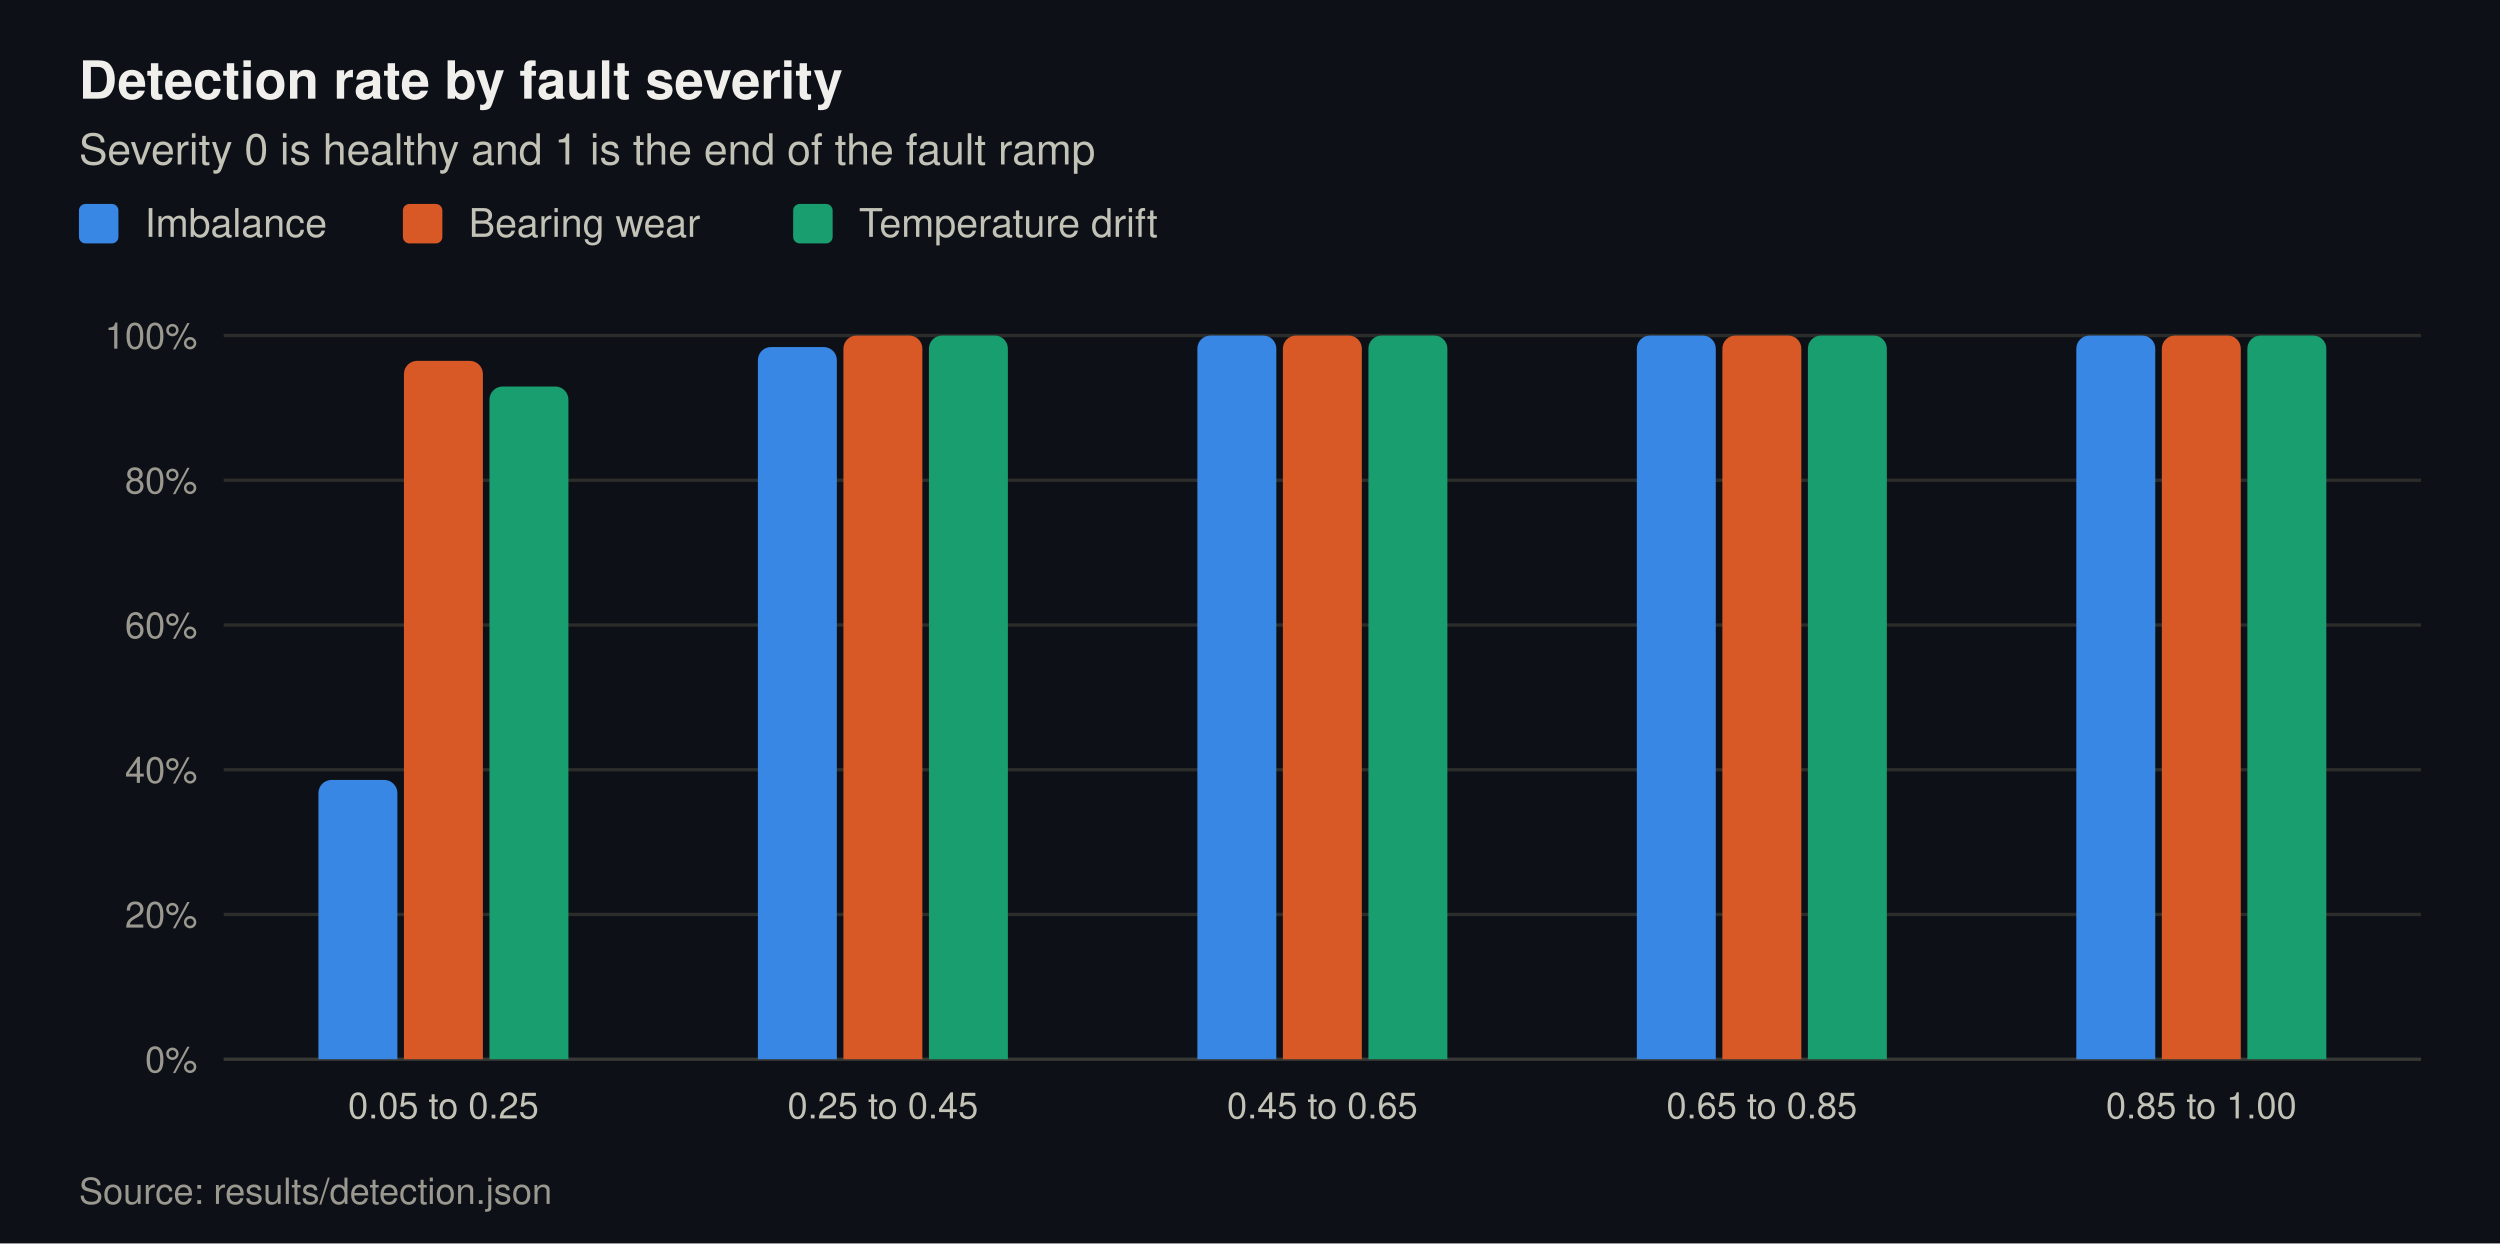
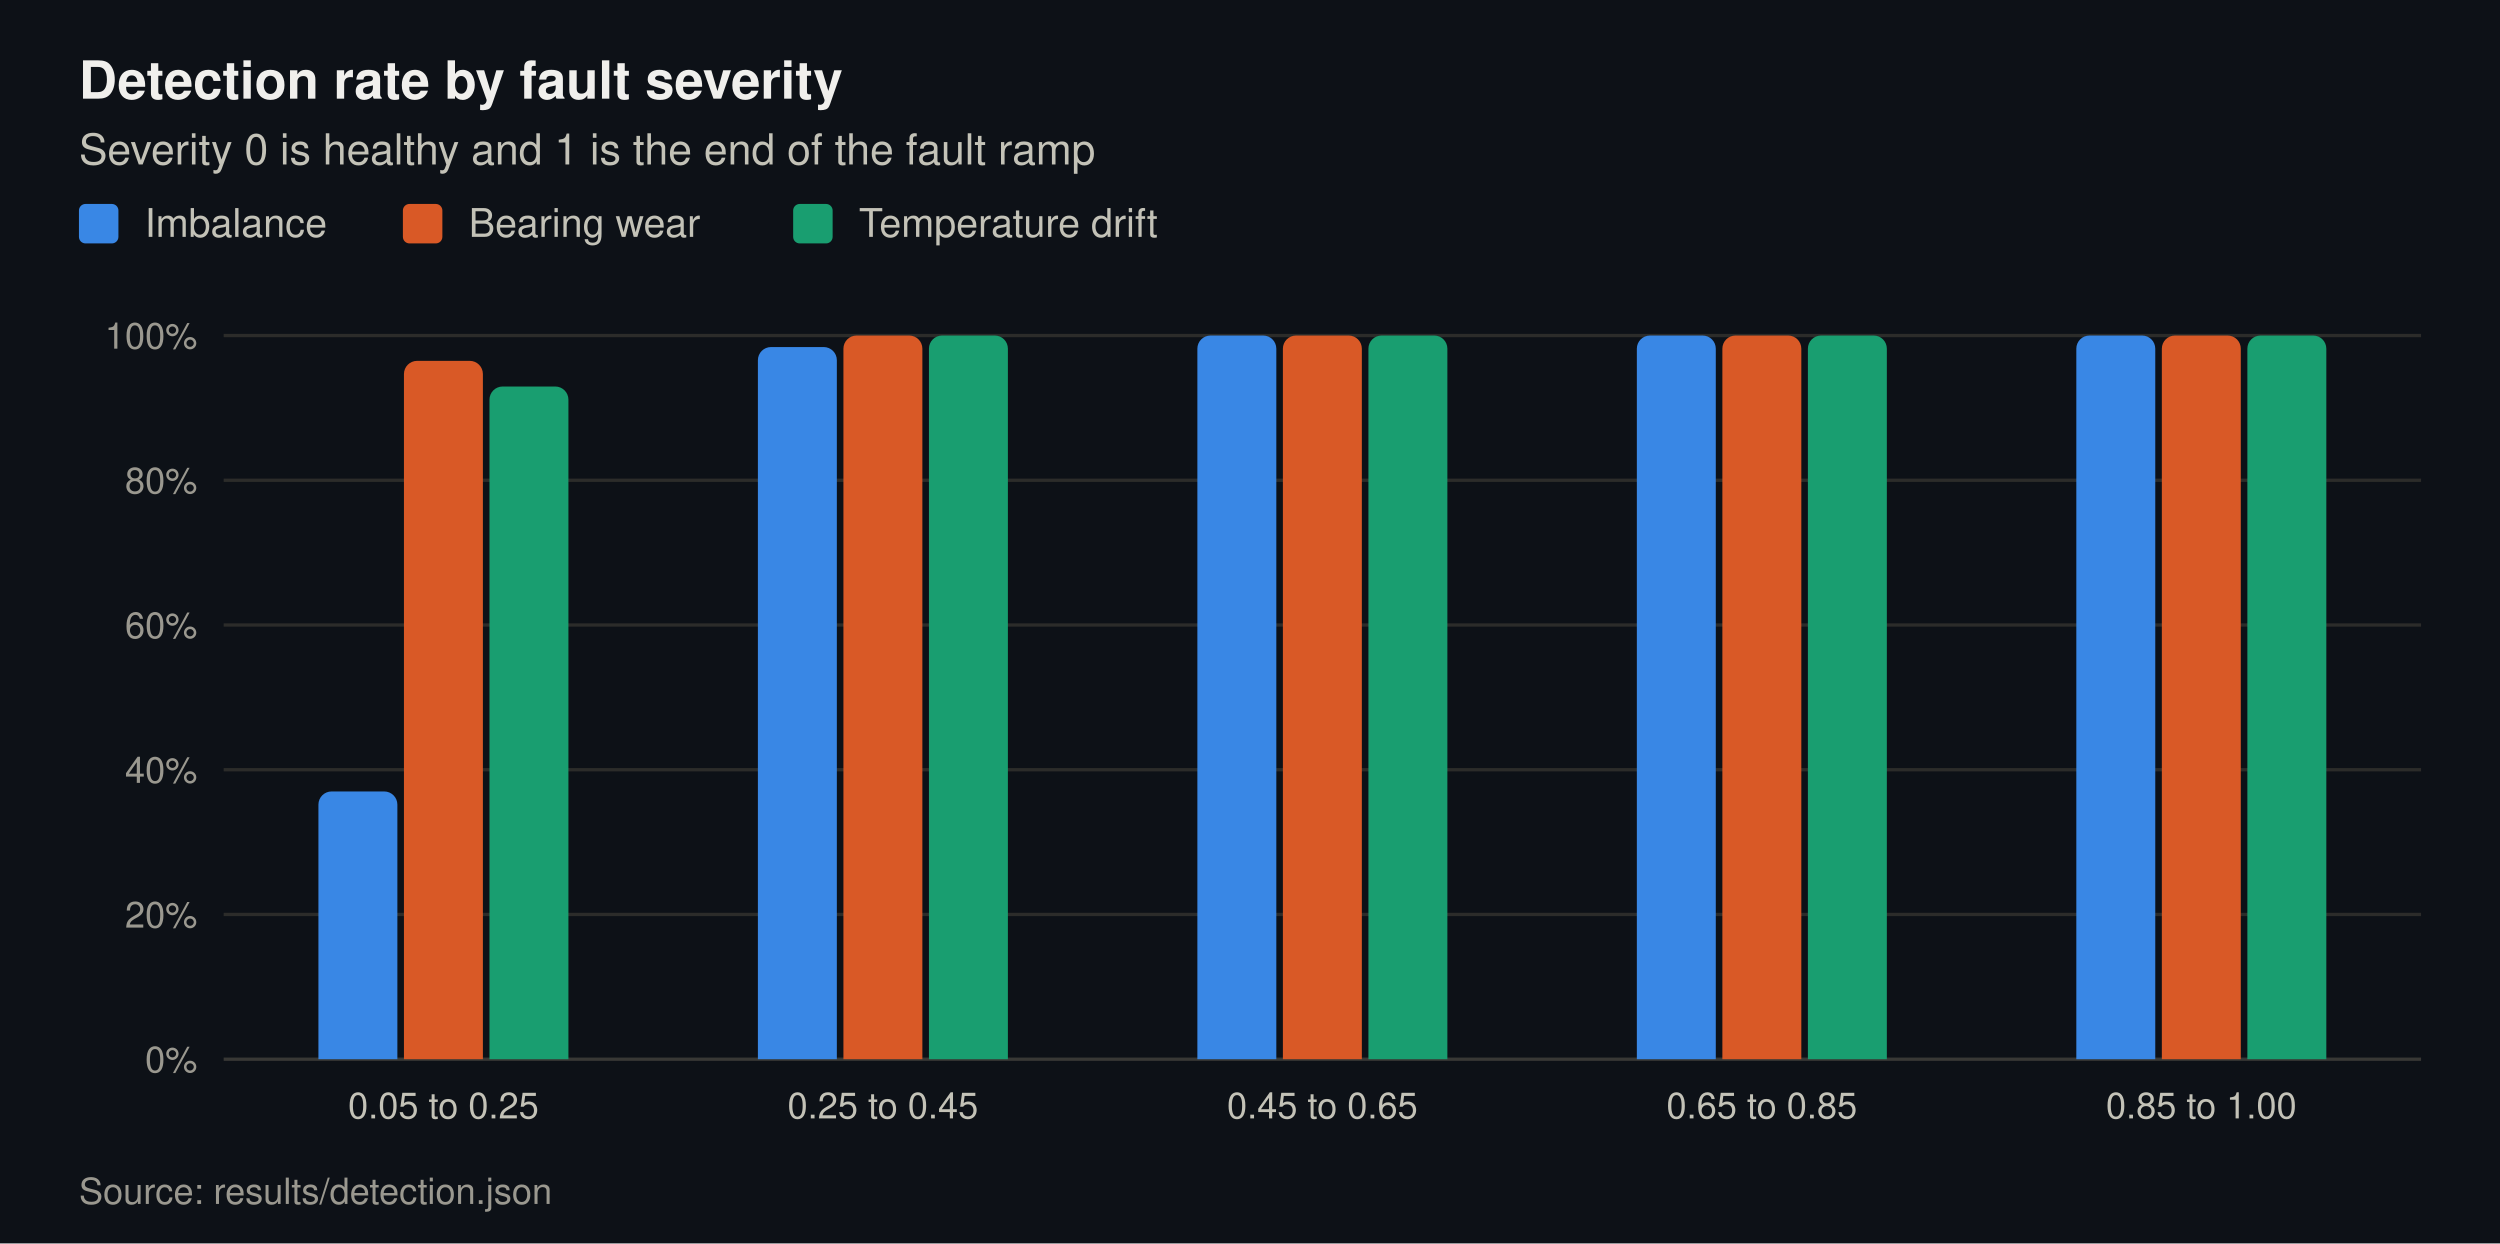
<svg xmlns="http://www.w3.org/2000/svg" viewBox="0 0 760 378" width="760" height="378" font-family="system-ui, -apple-system, 'Segoe UI', Helvetica, Arial, sans-serif" role="img">
  <rect width="100%" height="100%" fill="#0d1117" />
  <text x="24.0" y="30.0" font-size="16" font-weight="600" fill="#f0efec" text-anchor="start">Detection rate by fault severity</text>
  <text x="24.0" y="50.0" font-size="13" font-weight="400" fill="#c3c2b7" text-anchor="start">Severity 0 is healthy and 1 is the end of the fault ramp</text>
  <rect x="24" y="62" width="12" height="12" rx="2" fill="#3987e5" />
  <text x="44.0" y="72.0" font-size="12" font-weight="400" fill="#c3c2b7" text-anchor="start">Imbalance</text>
  <rect x="122.48" y="62" width="12" height="12" rx="2" fill="#d95926" />
  <text x="142.5" y="72.0" font-size="12" font-weight="400" fill="#c3c2b7" text-anchor="start">Bearing wear</text>
  <rect x="241.12" y="62" width="12" height="12" rx="2" fill="#199e70" />
  <text x="261.1" y="72.0" font-size="12" font-weight="400" fill="#c3c2b7" text-anchor="start">Temperature drift</text>
  <line x1="68.0" y1="322.0" x2="736.0" y2="322.0" stroke="#383835" stroke-width="1" />
  <text x="60.0" y="326.0" font-size="11" font-weight="400" fill="#9a988f" text-anchor="end">0%</text>
  <line x1="68.0" y1="278.0" x2="736.0" y2="278.0" stroke="#2c2c2a" stroke-width="1" />
  <text x="60.0" y="282.0" font-size="11" font-weight="400" fill="#9a988f" text-anchor="end">20%</text>
  <line x1="68.0" y1="234.0" x2="736.0" y2="234.0" stroke="#2c2c2a" stroke-width="1" />
  <text x="60.0" y="238.0" font-size="11" font-weight="400" fill="#9a988f" text-anchor="end">40%</text>
  <line x1="68.0" y1="190.0" x2="736.0" y2="190.0" stroke="#2c2c2a" stroke-width="1" />
  <text x="60.0" y="194.0" font-size="11" font-weight="400" fill="#9a988f" text-anchor="end">60%</text>
  <line x1="68.0" y1="146.0" x2="736.0" y2="146.0" stroke="#2c2c2a" stroke-width="1" />
  <text x="60.0" y="150.0" font-size="11" font-weight="400" fill="#9a988f" text-anchor="end">80%</text>
  <line x1="68.0" y1="102.0" x2="736.0" y2="102.0" stroke="#2c2c2a" stroke-width="1" />
  <text x="60.0" y="106.0" font-size="11" font-weight="400" fill="#9a988f" text-anchor="end">100%</text>
-   <path d="M96.8,322.0v-80.9a4,4 0 0 1 4,-4h16.0a4,4 0 0 1 4,4v80.9z" fill="#3987e5" />
+   <path d="M96.8,322.0v-77.4a4,4 0 0 1 4,-4h16.0a4,4 0 0 1 4,4v77.4z" fill="#3987e5" />
  <path d="M122.8,322.0v-208.3a4,4 0 0 1 4,-4h16.0a4,4 0 0 1 4,4v208.3z" fill="#d95926" />
  <path d="M148.8,322.0v-200.5a4,4 0 0 1 4,-4h16.0a4,4 0 0 1 4,4v200.5z" fill="#199e70" />
  <text x="134.8" y="340.0" font-size="11" font-weight="400" fill="#c3c2b7" text-anchor="middle">0.05 to 0.25</text>
  <path d="M230.4,322.0v-212.5a4,4 0 0 1 4,-4h16.0a4,4 0 0 1 4,4v212.5z" fill="#3987e5" />
  <path d="M256.4,322.0v-216.0a4,4 0 0 1 4,-4h16.0a4,4 0 0 1 4,4v216.0z" fill="#d95926" />
  <path d="M282.4,322.0v-216.0a4,4 0 0 1 4,-4h16.0a4,4 0 0 1 4,4v216.0z" fill="#199e70" />
  <text x="268.4" y="340.0" font-size="11" font-weight="400" fill="#c3c2b7" text-anchor="middle">0.25 to 0.45</text>
  <path d="M364.0,322.0v-216.0a4,4 0 0 1 4,-4h16.0a4,4 0 0 1 4,4v216.0z" fill="#3987e5" />
  <path d="M390.0,322.0v-216.0a4,4 0 0 1 4,-4h16.0a4,4 0 0 1 4,4v216.0z" fill="#d95926" />
  <path d="M416.0,322.0v-216.0a4,4 0 0 1 4,-4h16.0a4,4 0 0 1 4,4v216.0z" fill="#199e70" />
  <text x="402.0" y="340.0" font-size="11" font-weight="400" fill="#c3c2b7" text-anchor="middle">0.45 to 0.65</text>
  <path d="M497.6,322.0v-216.0a4,4 0 0 1 4,-4h16.0a4,4 0 0 1 4,4v216.0z" fill="#3987e5" />
  <path d="M523.6,322.0v-216.0a4,4 0 0 1 4,-4h16.0a4,4 0 0 1 4,4v216.0z" fill="#d95926" />
  <path d="M549.6,322.0v-216.0a4,4 0 0 1 4,-4h16.0a4,4 0 0 1 4,4v216.0z" fill="#199e70" />
  <text x="535.6" y="340.0" font-size="11" font-weight="400" fill="#c3c2b7" text-anchor="middle">0.65 to 0.85</text>
  <path d="M631.2,322.0v-216.0a4,4 0 0 1 4,-4h16.0a4,4 0 0 1 4,4v216.0z" fill="#3987e5" />
  <path d="M657.2,322.0v-216.0a4,4 0 0 1 4,-4h16.0a4,4 0 0 1 4,4v216.0z" fill="#d95926" />
  <path d="M683.2,322.0v-216.0a4,4 0 0 1 4,-4h16.0a4,4 0 0 1 4,4v216.0z" fill="#199e70" />
  <text x="669.2" y="340.0" font-size="11" font-weight="400" fill="#c3c2b7" text-anchor="middle">0.85 to 1.00</text>
  <text x="24.0" y="366.0" font-size="11" font-weight="400" fill="#9a988f" text-anchor="start">Source: results/detection.json</text>
</svg>
